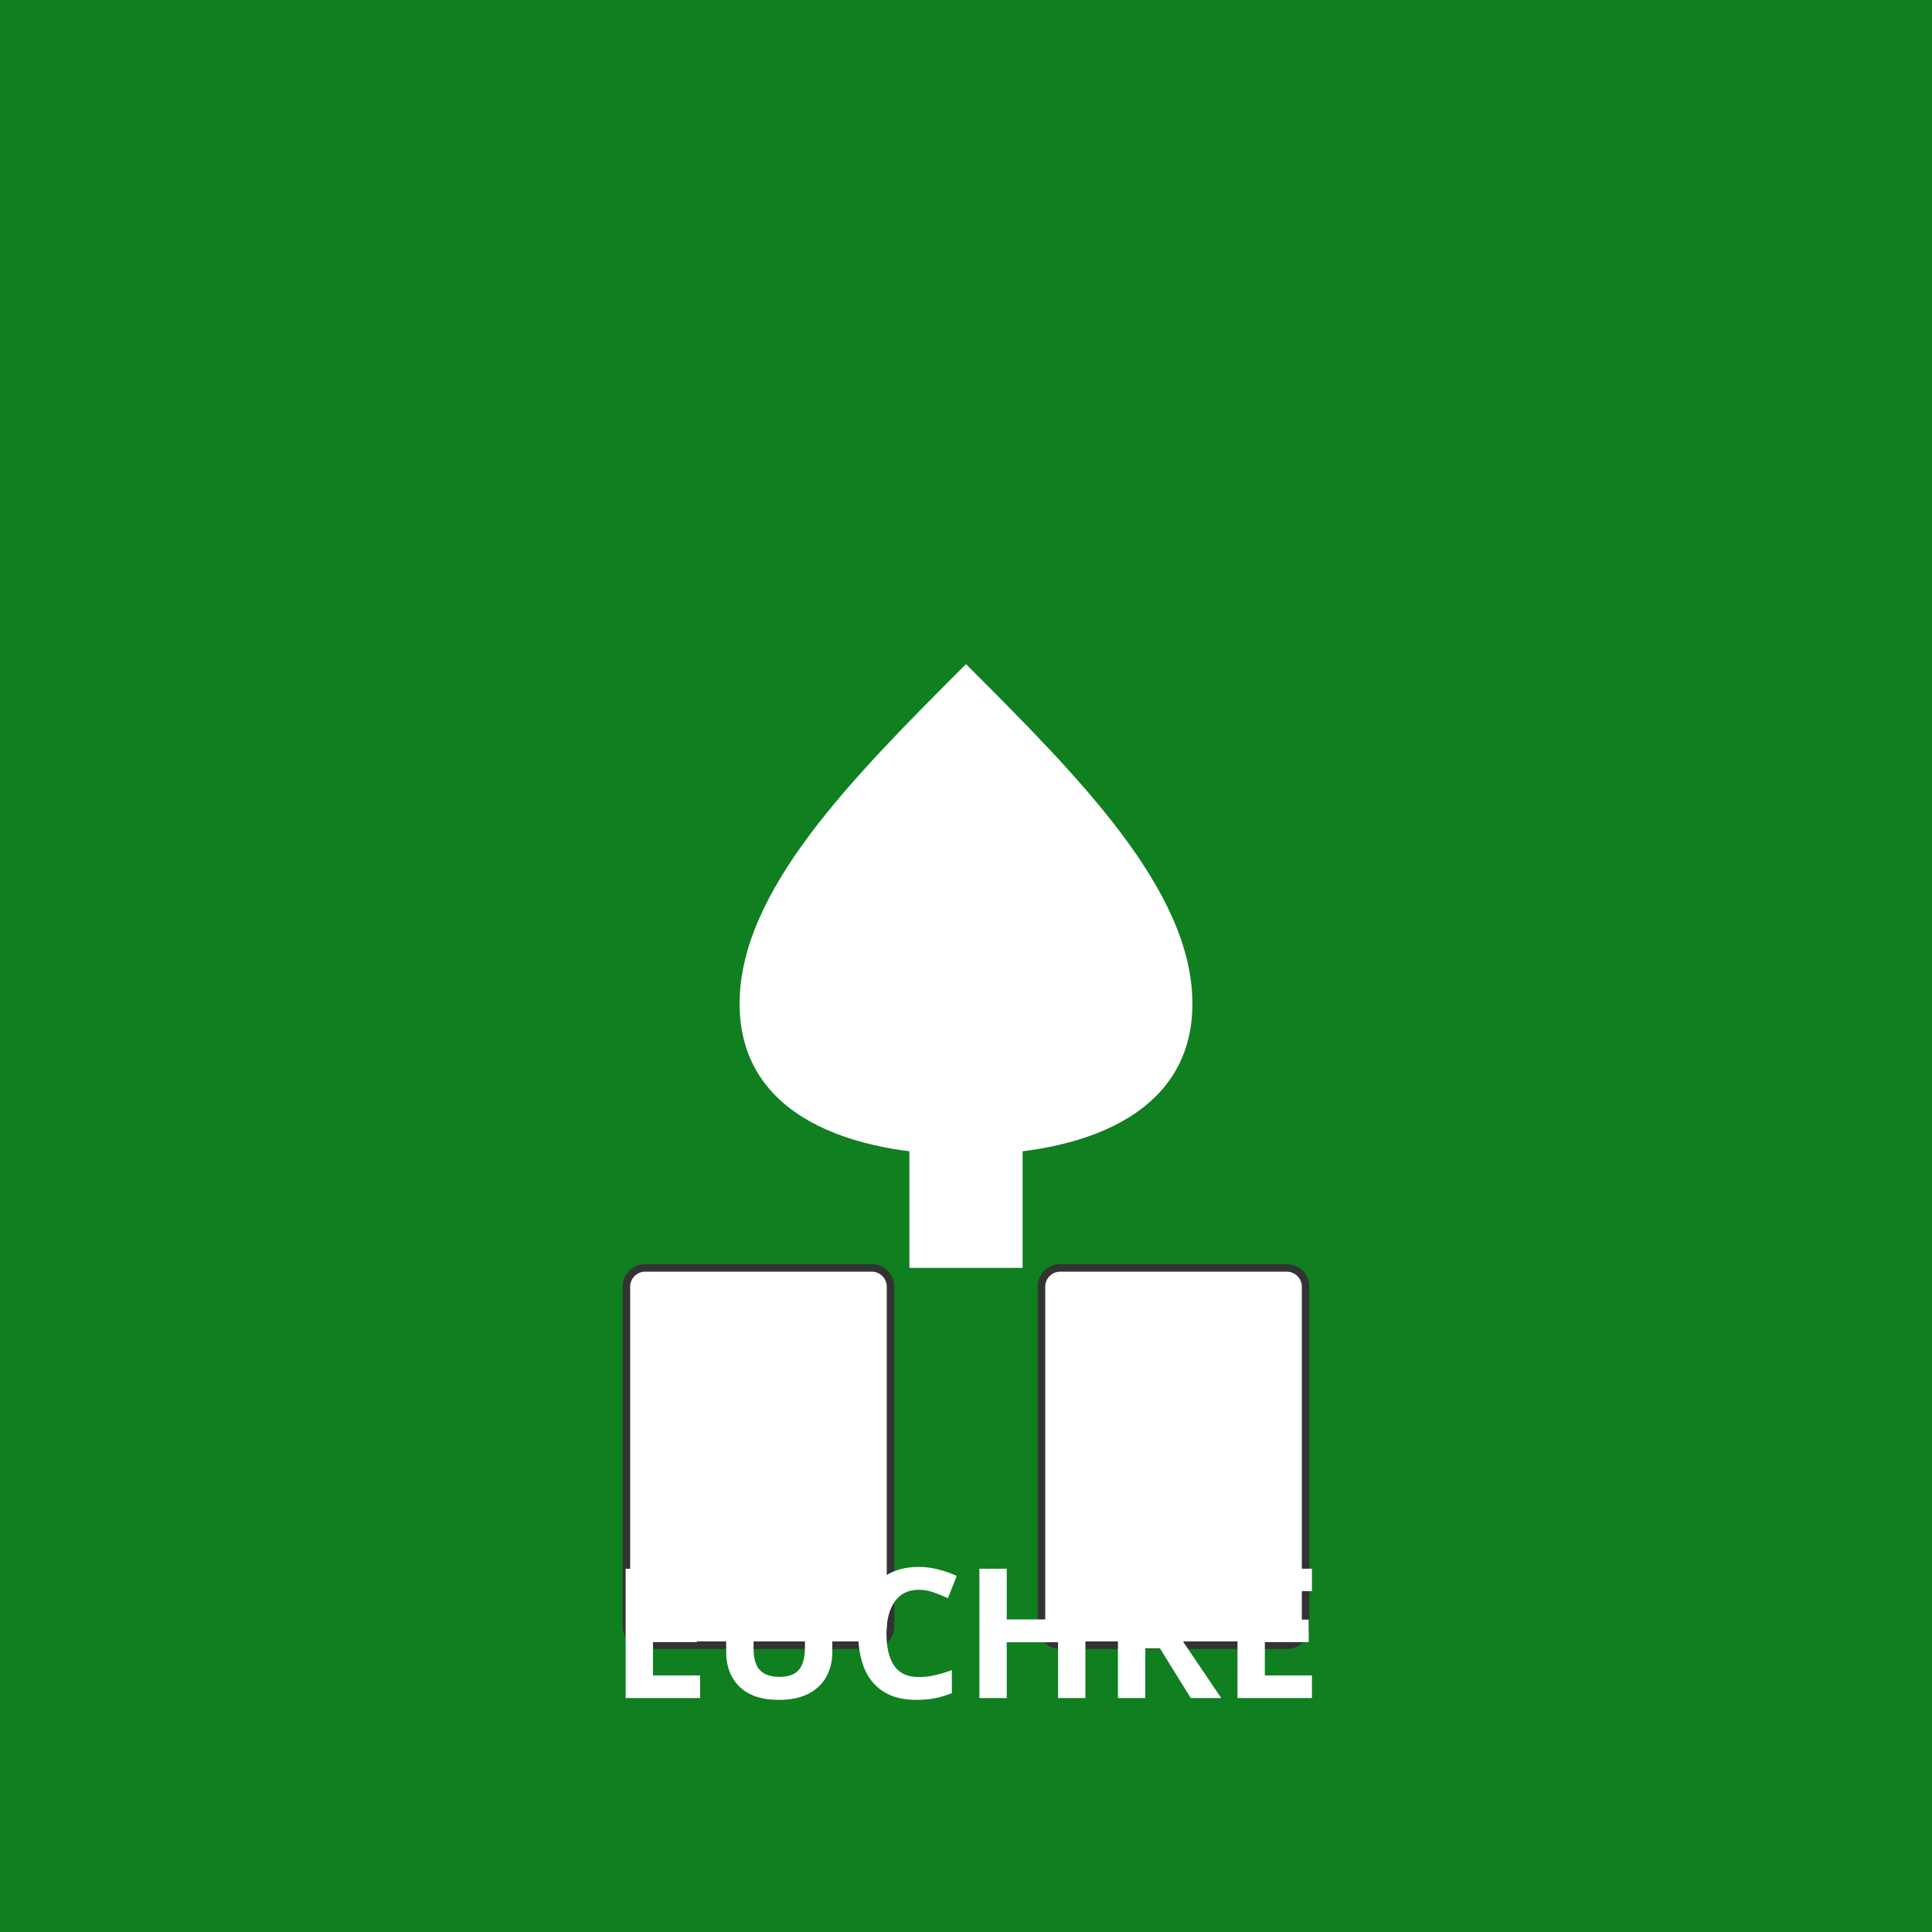
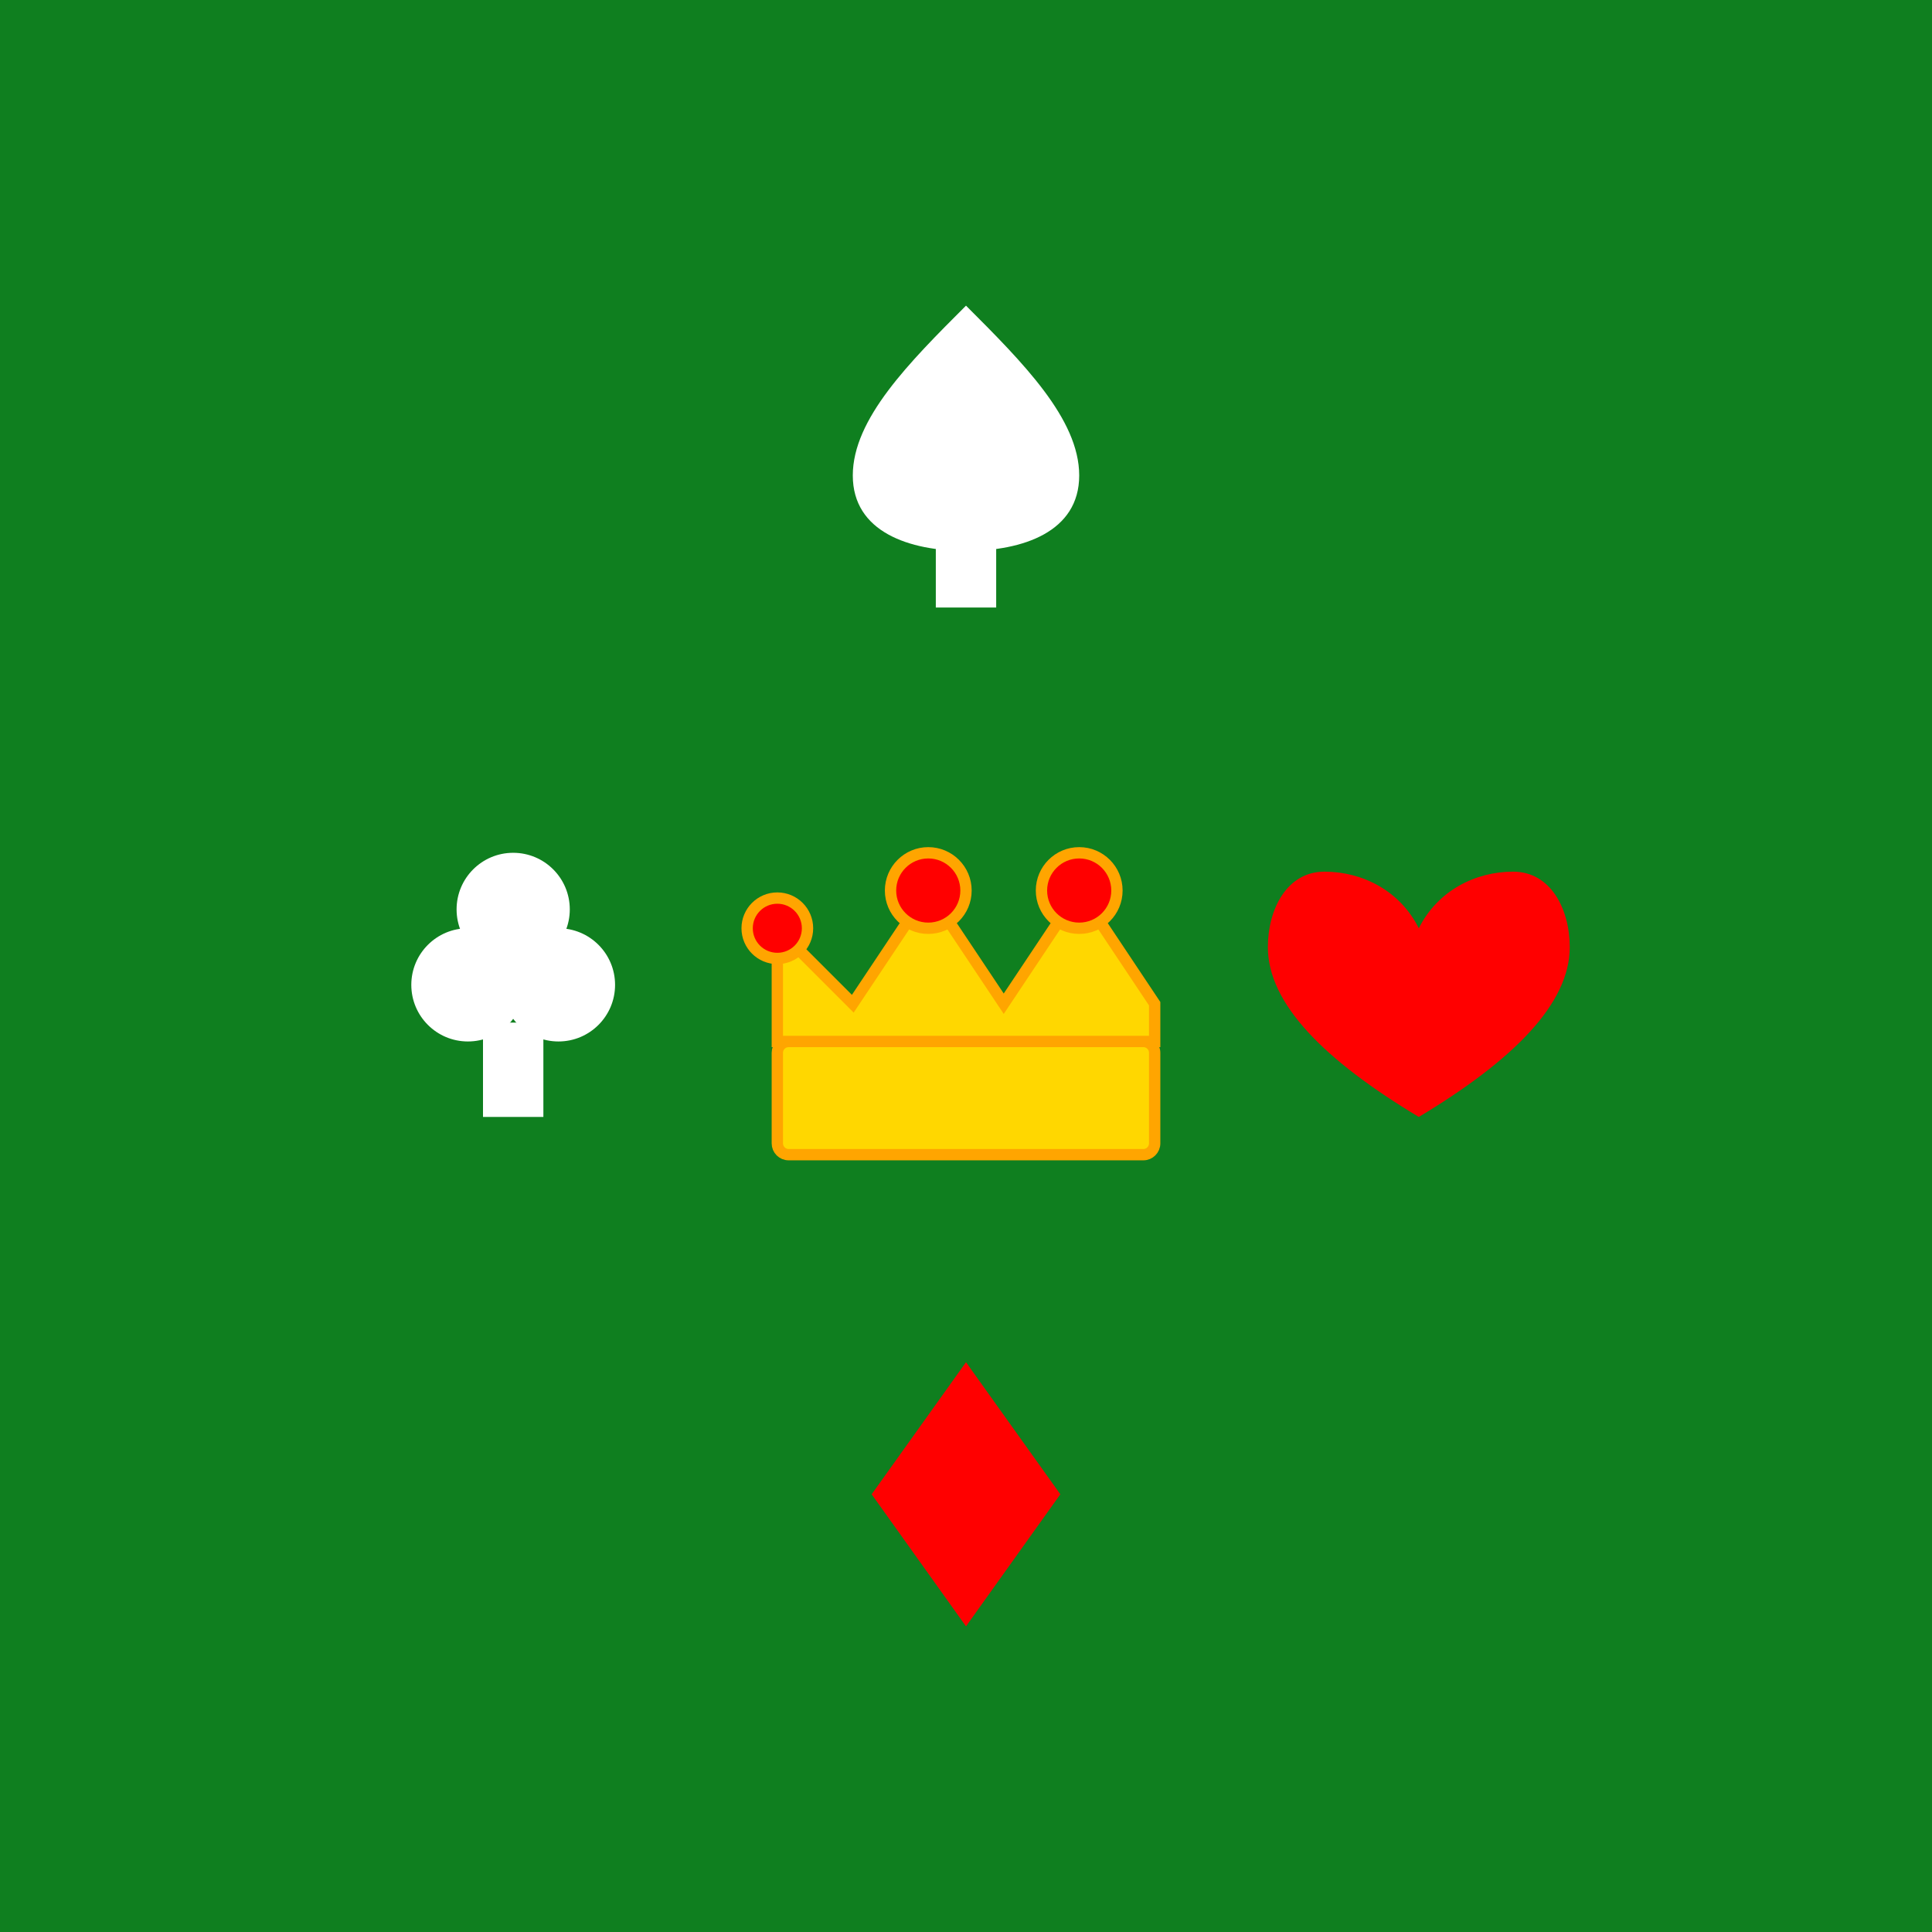
<svg xmlns="http://www.w3.org/2000/svg" width="512" height="512" viewBox="0 0 512 512">
  <rect width="512" height="512" fill="#0f7f1f" />
  <g transform="translate(256, 256)">
-     <path d="M 0,-80 C -30,-50 -60,-20 -60,10 C -60,40 -30,50 0,50 C 30,50 60,40 60,10 C 60,-20 30,-50 0,-80 Z" fill="white" />
-     <rect x="-15" y="40" width="30" height="40" fill="white" />
-     <rect x="-90" y="80" width="70" height="100" rx="5" fill="white" stroke="#333" stroke-width="2" />
-     <rect x="20" y="80" width="70" height="100" rx="5" fill="white" stroke="#333" stroke-width="2" />
+     <g fill="#FFD700" stroke="#FFA500" stroke-width="3">
+       <rect x="-50" y="20" width="100" height="30" rx="3" />
+       <path d="M -50,20 L -50,-10 L -30,10 L -10,-20 L 10,10 L 30,-20 L 50,10 L 50,20 Z" />
+       <circle cx="-50" cy="-10" r="8" fill="#FF0000" />
+       <circle cx="-10" cy="-20" r="10" fill="#FF0000" />
+       <circle cx="30" cy="-20" r="10" fill="#FF0000" />
+     </g>
+     <g transform="translate(0, -140)">
+       <path d="M 0,-35 C -15,-20 -30,-5 -30,10 C -30,25 -15,30 0,30 C 15,30 30,25 30,10 C 30,-5 15,-20 0,-35 Z" fill="white" />
+       <rect x="-8" y="25" width="16" height="20" fill="white" />
+     </g>
+     <g transform="translate(120, 0)">
+       <path d="M 0,-10 C -5,-20 -15,-25 -25,-25 C -35,-25 -40,-15 -40,-5 C -40,10 -25,25 0,40 C 25,25 40,10 40,-5 C 40,-15 35,-25 25,-25 C 15,-25 5,-20 0,-10 Z" fill="#FF0000" />
+     </g>
+     <g transform="translate(0, 140)">
+       <path d="M 0,-35 L 25,0 L 0,35 L -25,0 Z" fill="#FF0000" />
+     </g>
+     <g transform="translate(-120, 0)">
+       <circle cx="0" cy="-15" r="15" fill="white" />
+       <circle cx="-12" cy="5" r="15" fill="white" />
+       <circle cx="12" cy="5" r="15" fill="white" />
+       <rect x="-8" y="15" width="16" height="25" fill="white" />
+     </g>
  </g>
-   <text x="256" y="450" font-size="48" font-weight="bold" fill="white" text-anchor="middle" font-family="sans-serif">EUCHRE</text>
</svg>
